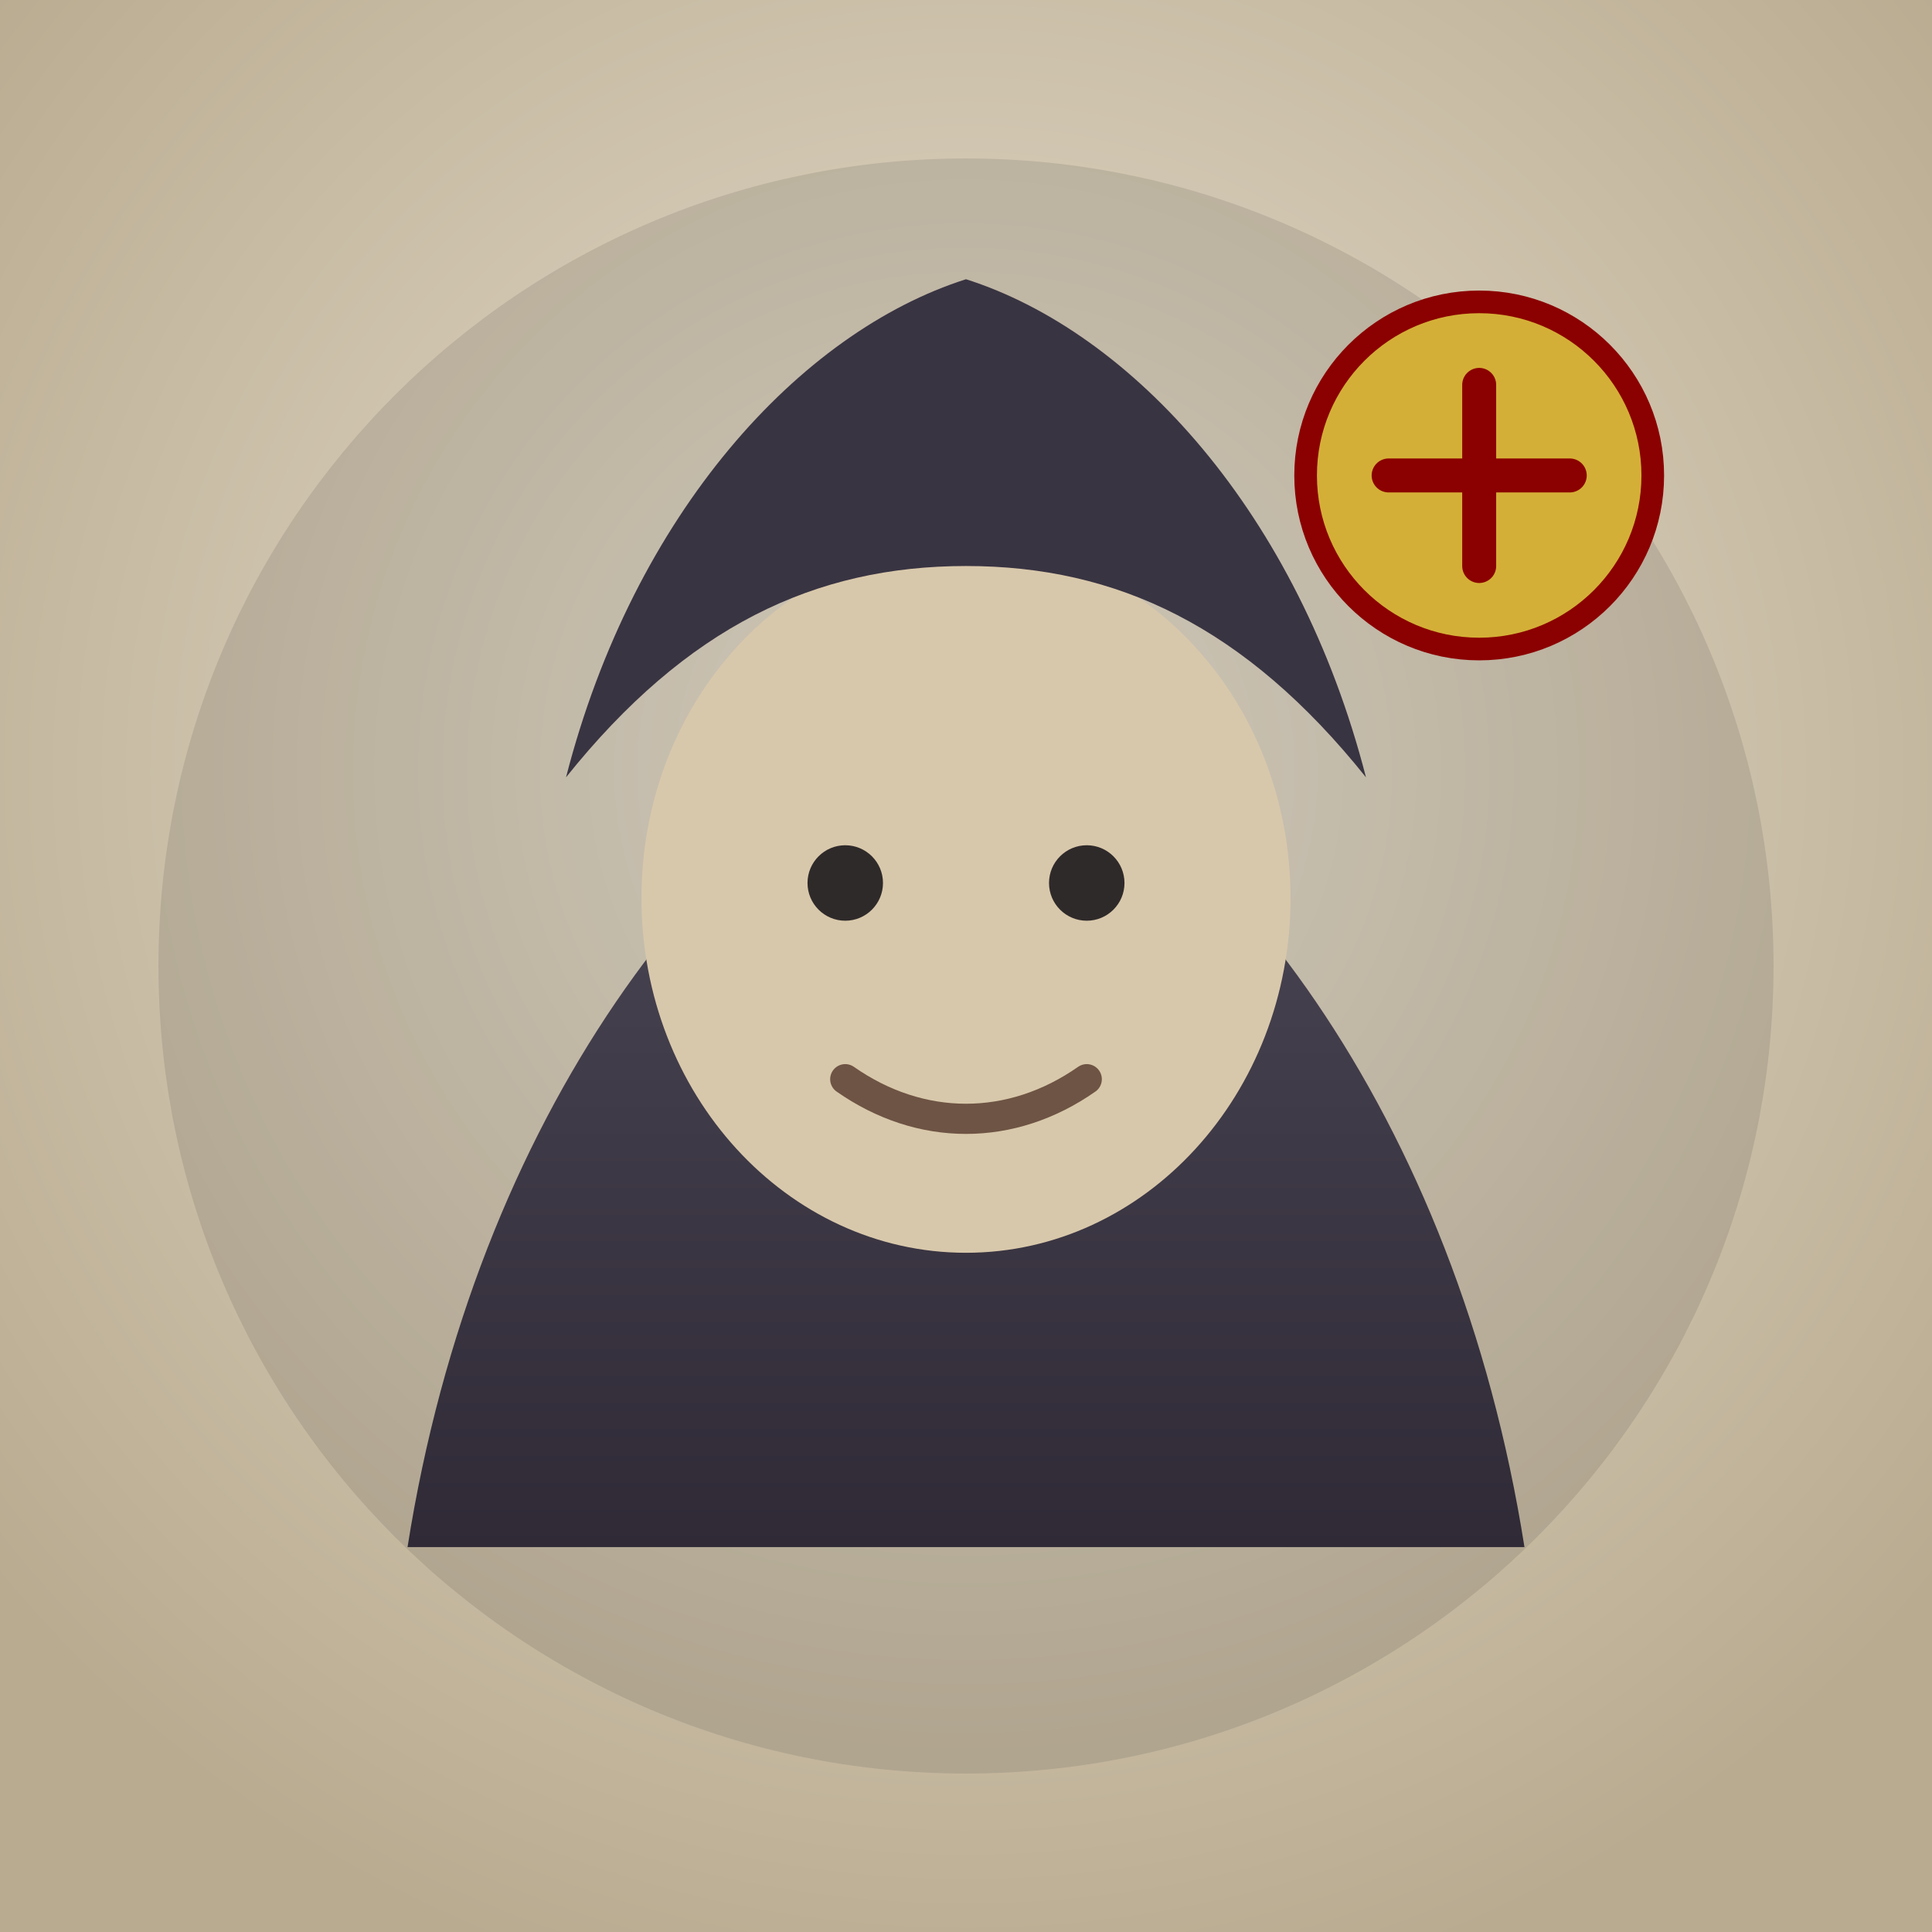
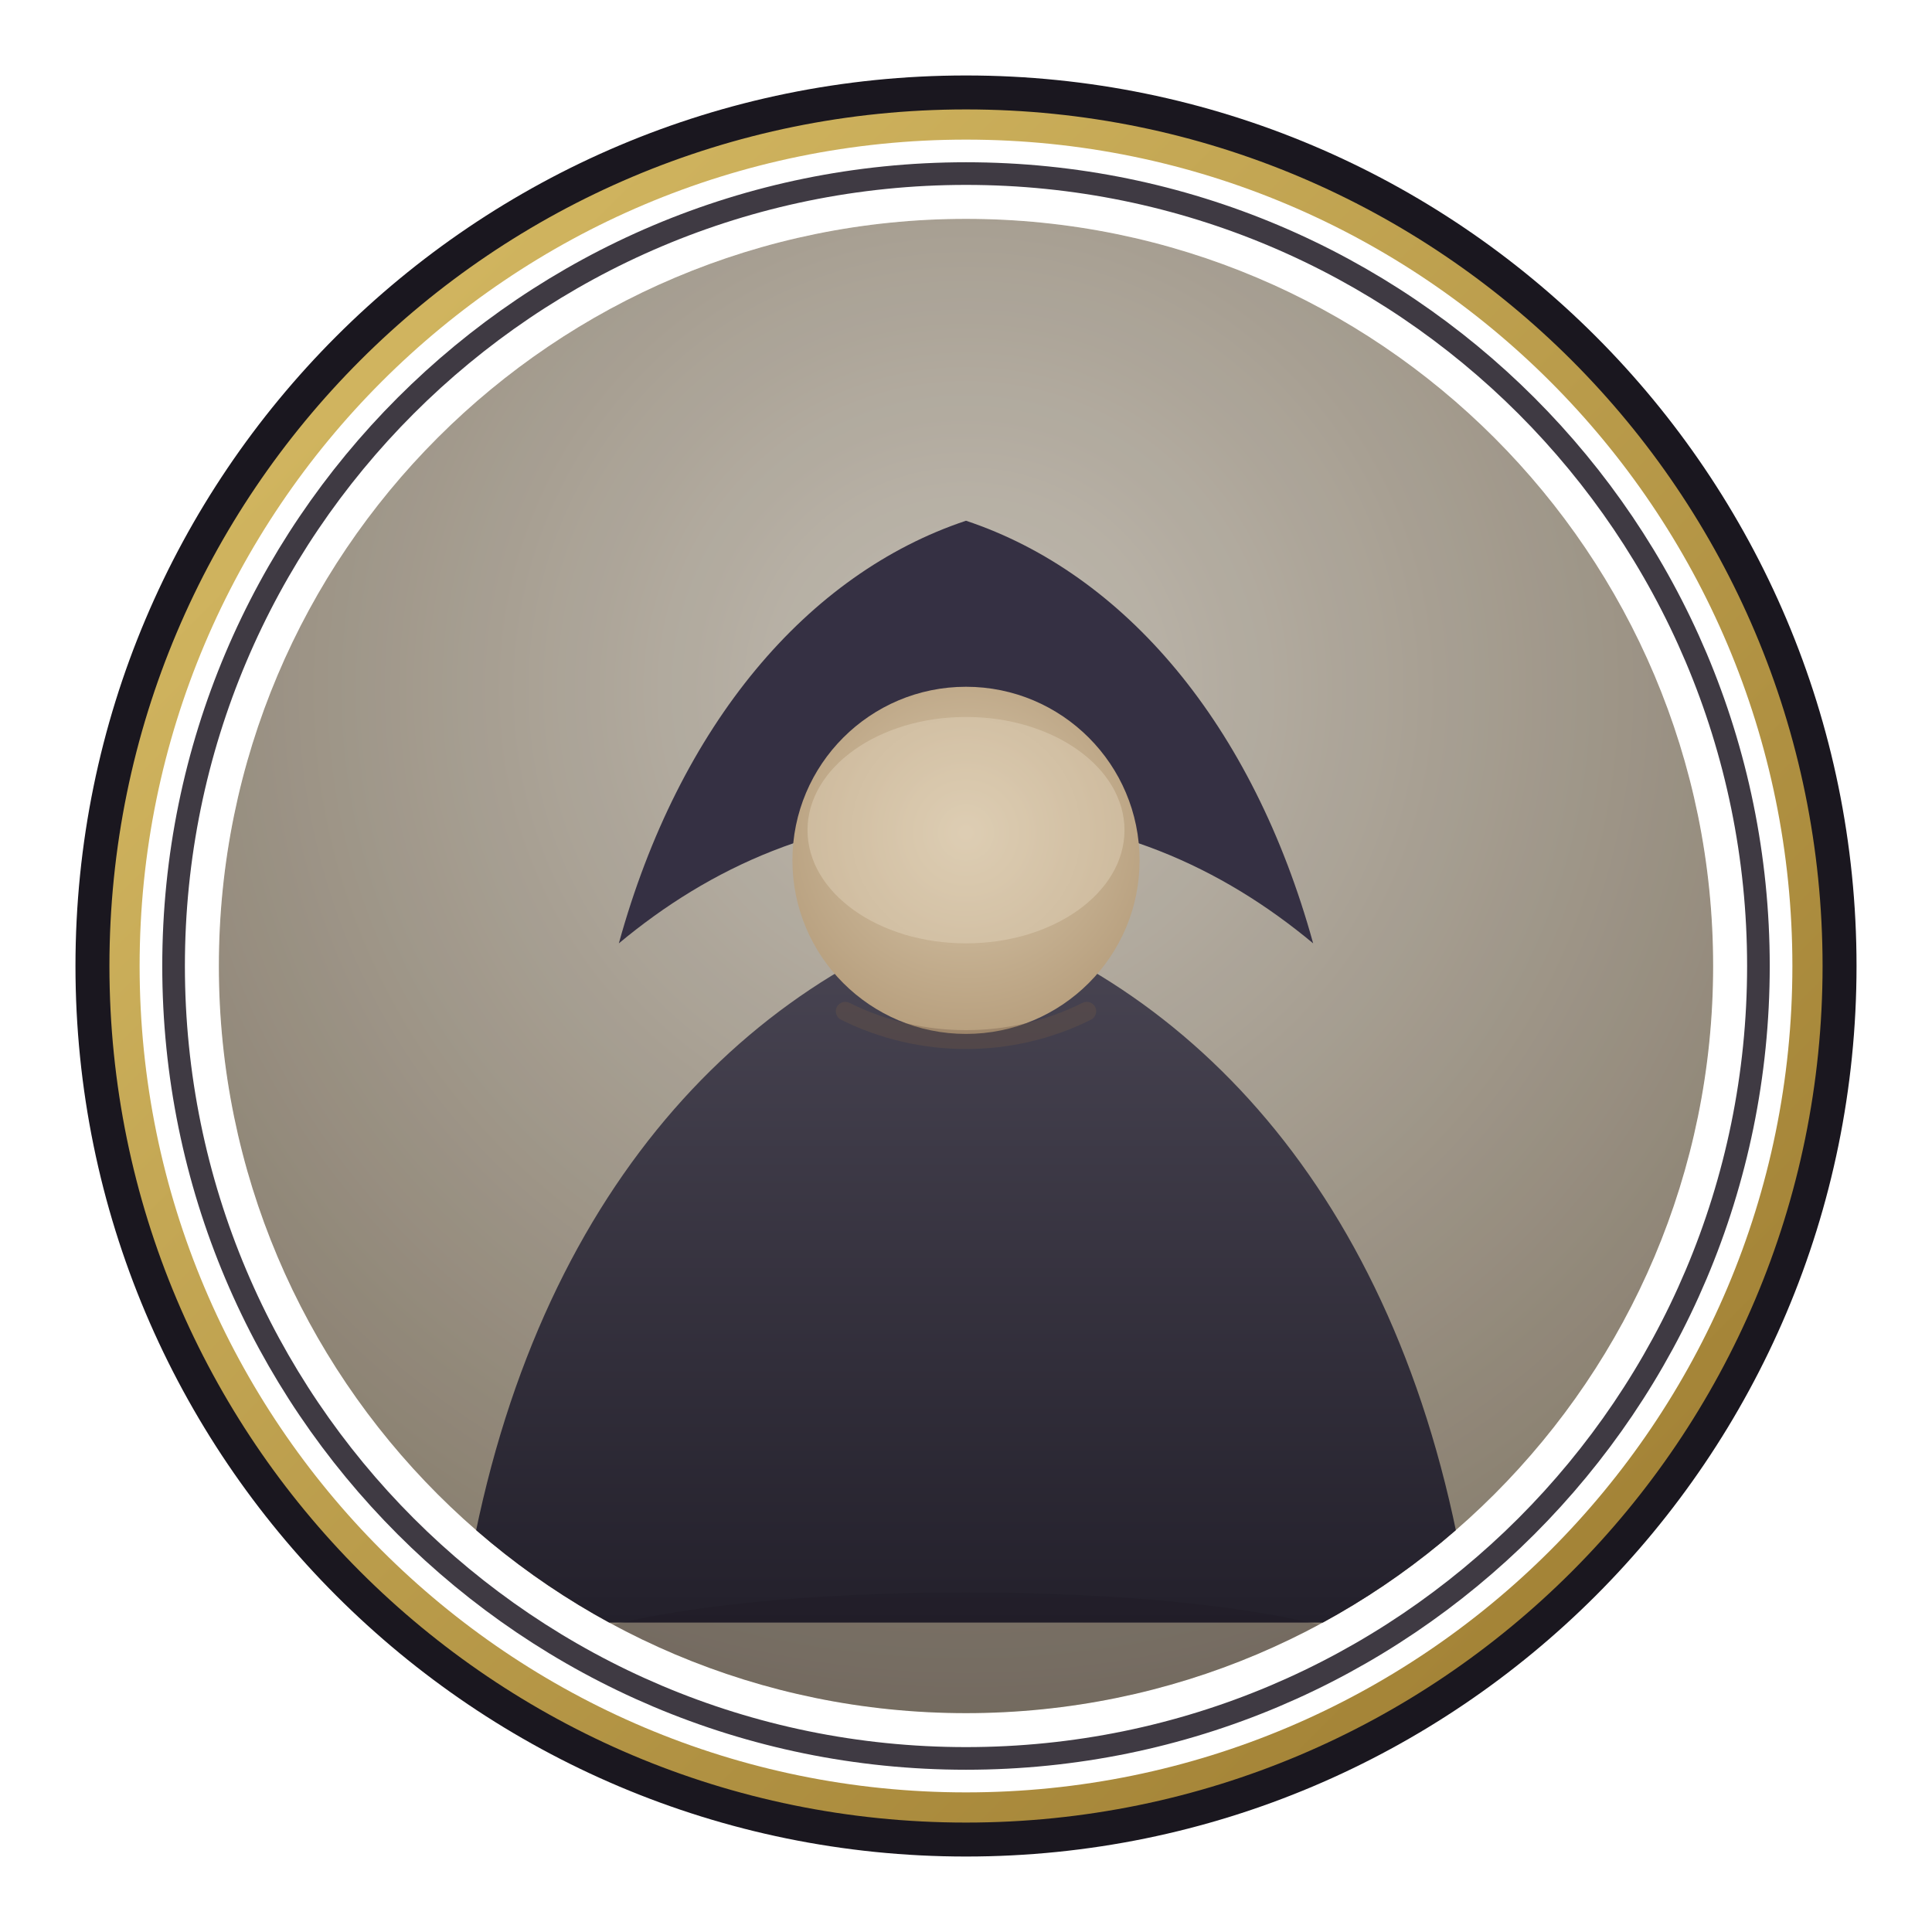
<svg xmlns="http://www.w3.org/2000/svg" width="512" height="512" viewBox="0 0 512 512">
  <defs>
-     <radialGradient id="bg" cx="50%" cy="40%" r="65%">
-       <stop offset="0%" stop-color="#e7dfcf" />
-       <stop offset="100%" stop-color="#b9ab90" />
+     <radialGradient id="portraitBg" cx="50%" cy="32%" r="72%">
+       <stop offset="0%" stop-color="#dcd5c8" />
+       <stop offset="100%" stop-color="#948874" />
    </radialGradient>
-     <linearGradient id="hood" x1="0" y1="0" x2="0" y2="1">
-       <stop offset="0%" stop-color="#4f4a58" />
-       <stop offset="100%" stop-color="#2f2a36" />
+     <linearGradient id="cloak" x1="0" y1="0" x2="0" y2="1">
+       <stop offset="0%" stop-color="#4a4654" />
+       <stop offset="100%" stop-color="#23202b" />
    </linearGradient>
+     <radialGradient id="head" cx="50%" cy="42%" r="66%">
+       <stop offset="0%" stop-color="#d8c7ab" />
+       <stop offset="100%" stop-color="#b39a78" />
+     </radialGradient>
+     <linearGradient id="ring" x1="0" y1="0" x2="1" y2="1">
+       <stop offset="0%" stop-color="#d9be67" />
+       <stop offset="100%" stop-color="#9b7a2f" />
+     </linearGradient>
+     <clipPath id="portraitClip">
+       <circle cx="256" cy="256" r="198" />
+     </clipPath>
  </defs>
-   <rect width="512" height="512" fill="url(#bg)" />
-   <circle cx="256" cy="256" r="214" fill="#1f1f24" opacity="0.12" />
-   <path d="M108 410c18-114 80-196 148-226 68 30 130 112 148 226z" fill="url(#hood)" />
-   <ellipse cx="256" cy="238" rx="86" ry="94" fill="#d8c8ab" />
-   <path d="M150 206c18-70 62-118 106-132 44 14 88 62 106 132-32-40-66-56-106-56s-74 16-106 56z" fill="#393442" />
-   <circle cx="224" cy="234" r="10" fill="#2f2a2a" />
-   <circle cx="288" cy="234" r="10" fill="#2f2a2a" />
-   <path d="M224 286c20 14 44 14 64 0" fill="none" stroke="#6e5444" stroke-width="8" stroke-linecap="round" />
-   <circle cx="392" cy="126" r="46" fill="#d4af37" stroke="#8b0000" stroke-width="6" />
-   <path d="M392 102v48M368 126h48" stroke="#8b0000" stroke-width="9" stroke-linecap="round" />
+   <g clip-path="url(#portraitClip)">
+     <circle cx="256" cy="256" r="205" fill="url(#portraitBg)" />
+     <circle cx="256" cy="256" r="198" fill="#1d1a21" opacity="0.14" />
+     <path d="M122 430c14-104 68-166 134-188 66 22 120 84 134 188z" fill="url(#cloak)" />
+     <path d="M164 250c16-58 50-98 92-112 42 14 76 54 92 112-24-20-54-34-92-34s-68 14-92 34z" fill="#353043" />
+     <circle cx="256" cy="228" r="46" fill="url(#head)" />
+     <ellipse cx="256" cy="220" rx="42" ry="30" fill="#e5d7bf" opacity="0.42" />
+     <path d="M224 268c20 10 44 10 64 0" fill="none" stroke="#6c5745" stroke-width="5" stroke-linecap="round" opacity="0.35" />
+     <ellipse cx="256" cy="442" rx="114" ry="20" fill="#16131a" opacity="0.18" />
+   </g>
+   <circle cx="256" cy="256" r="228" fill="none" stroke="#1a171f" stroke-width="16" />
+   <circle cx="256" cy="256" r="223" fill="none" stroke="url(#ring)" stroke-width="8" />
+   <circle cx="256" cy="256" r="210" fill="none" stroke="#2a252f" stroke-width="6" opacity="0.9" />
</svg>
